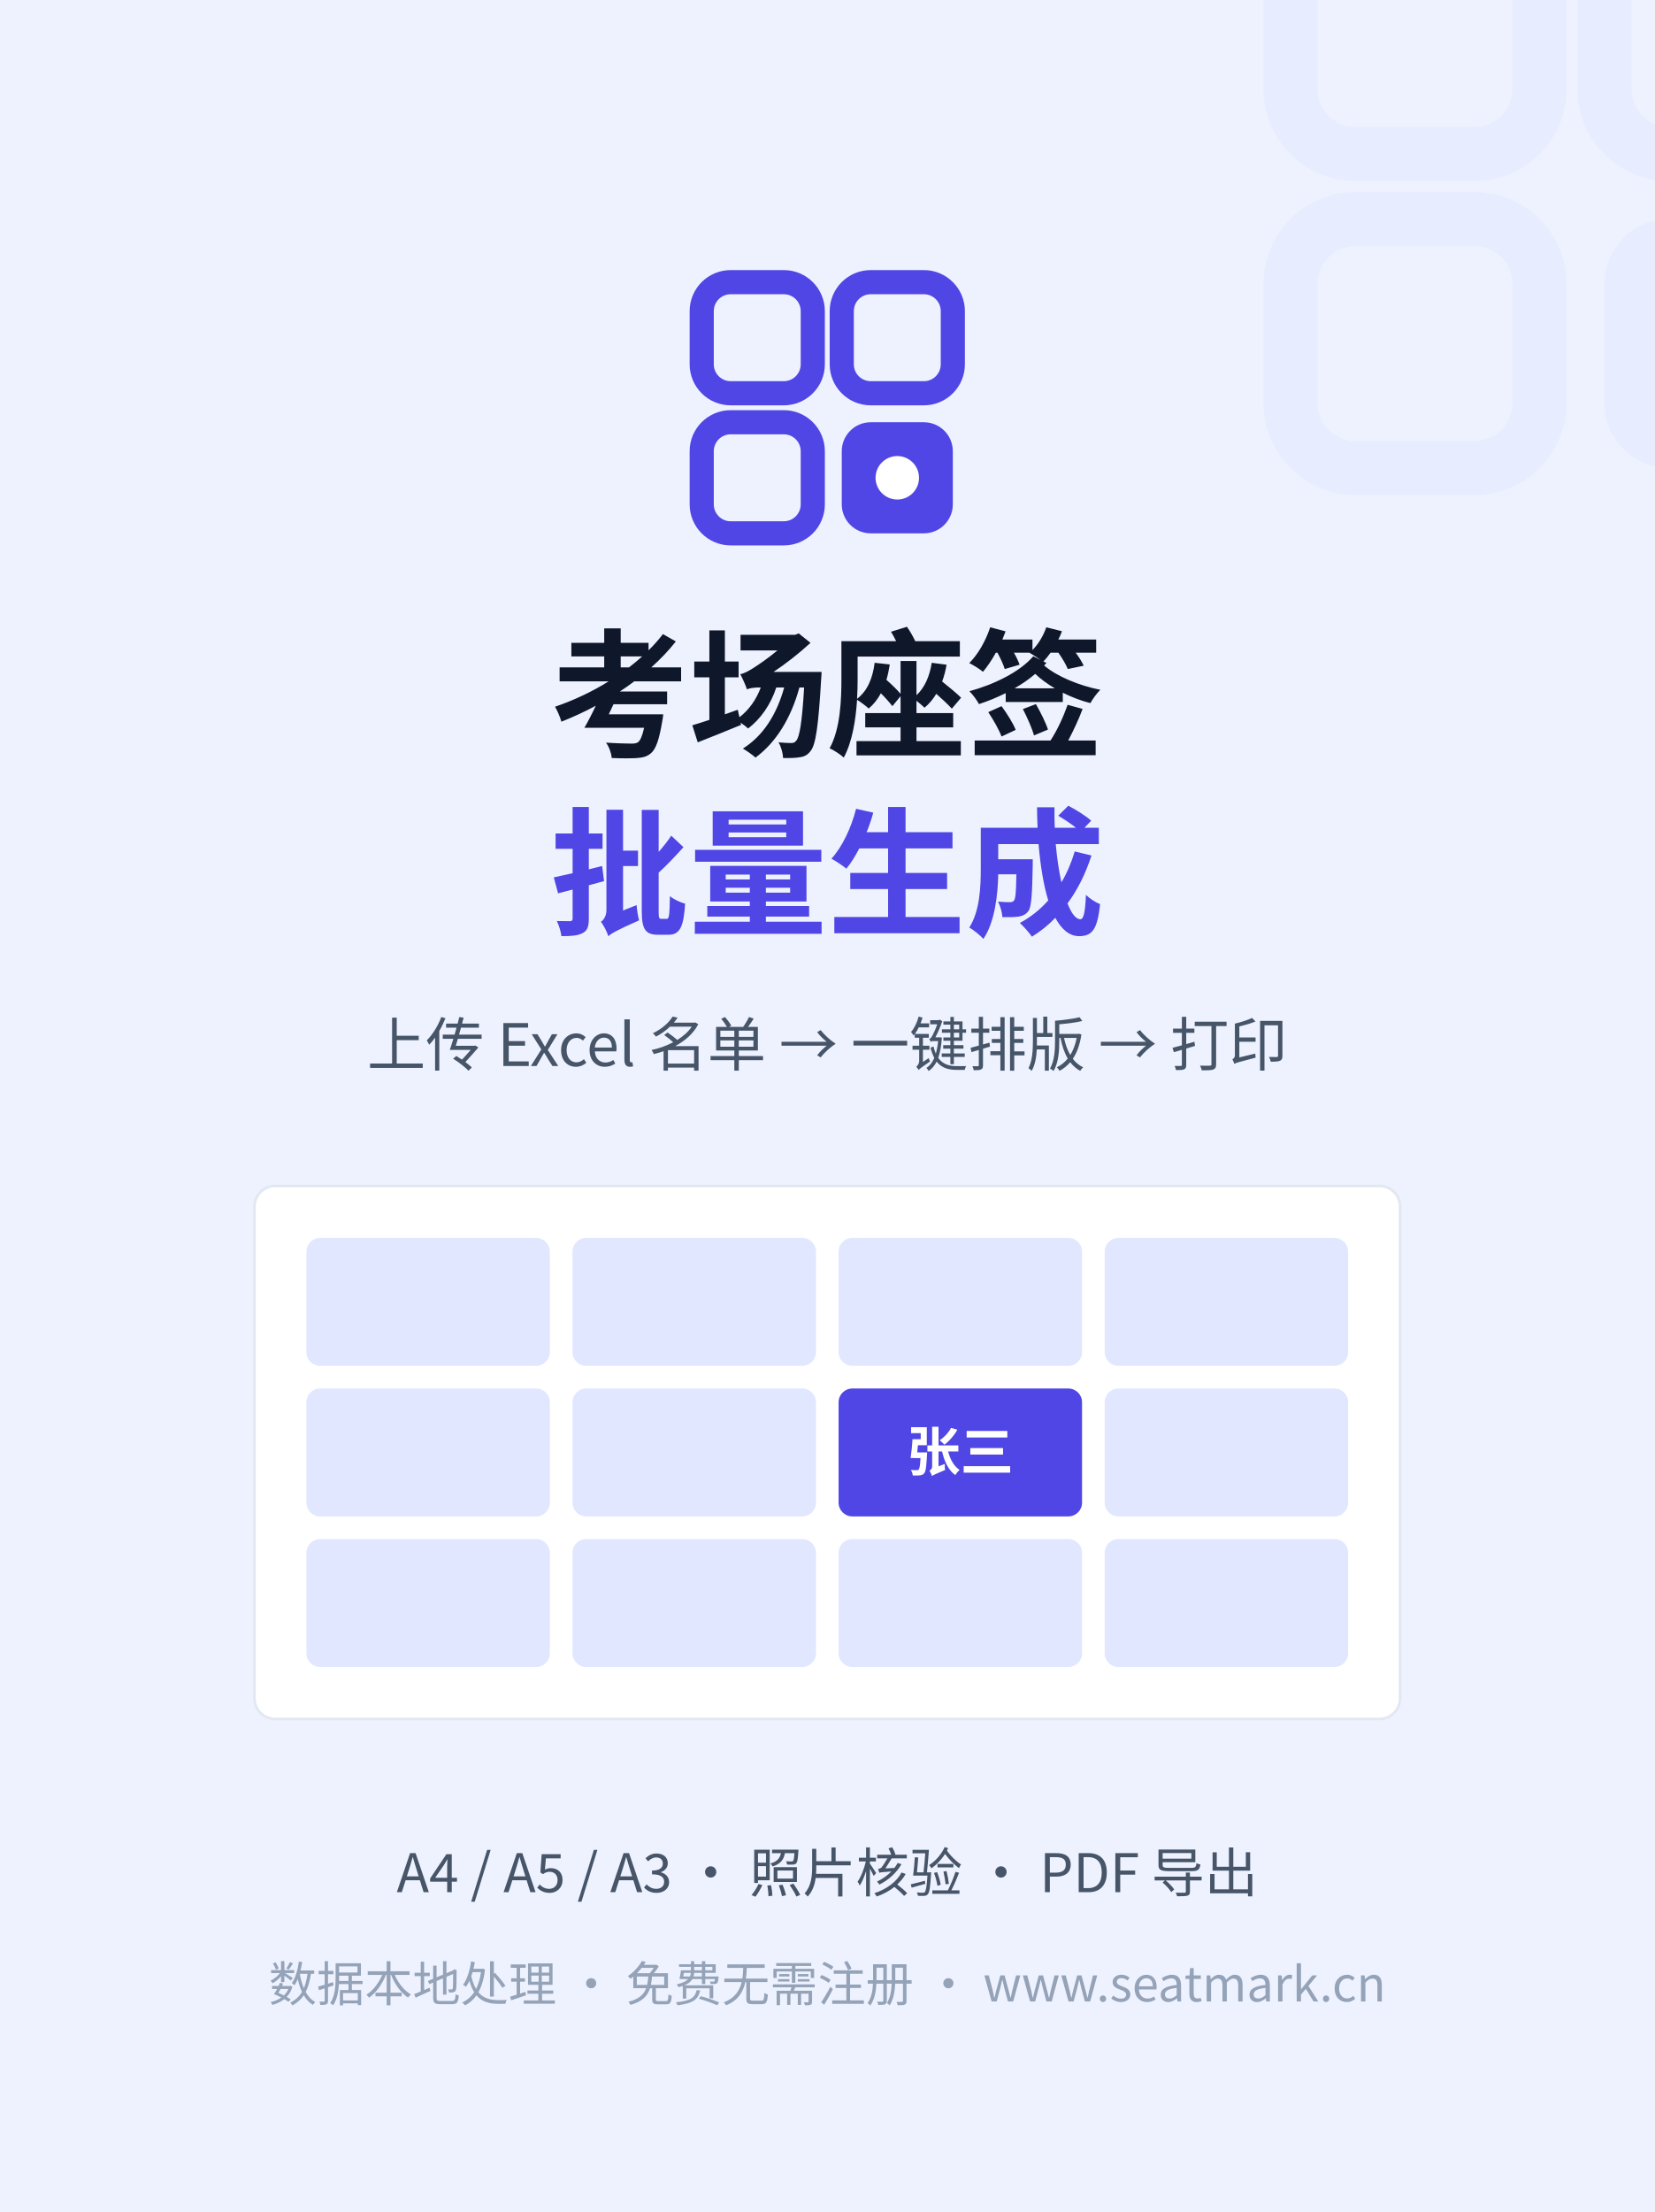
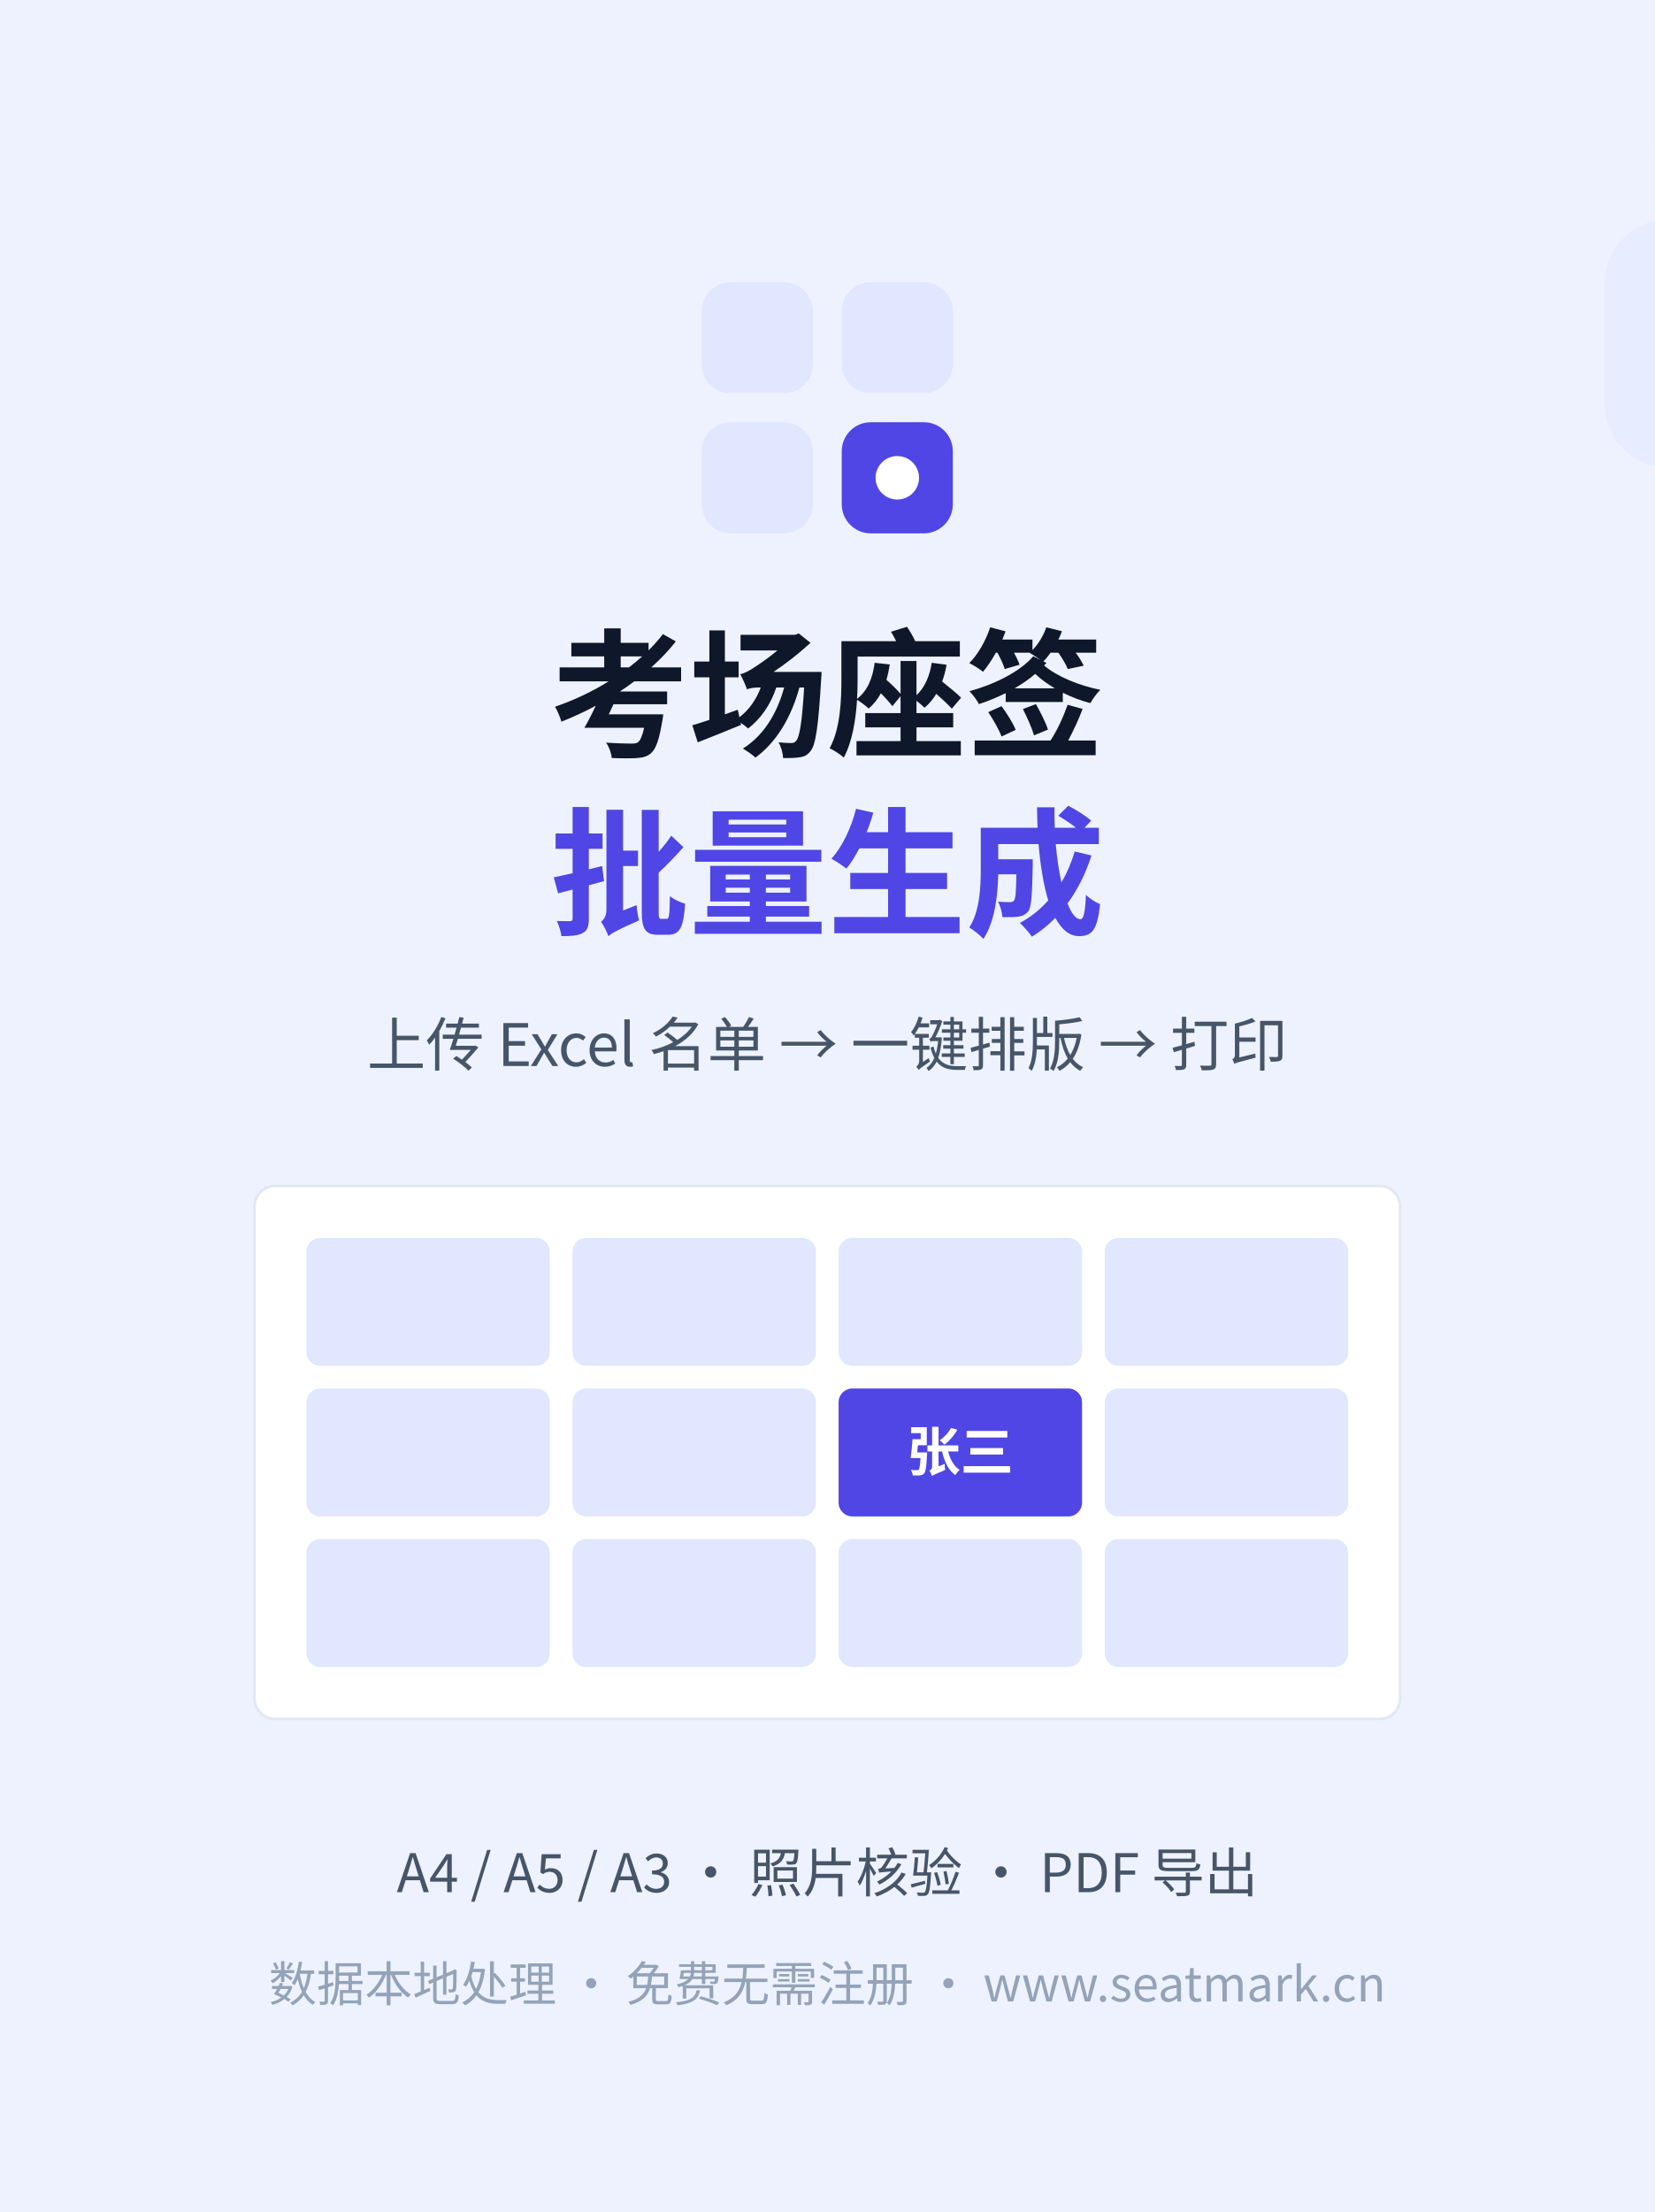
<svg xmlns="http://www.w3.org/2000/svg" width="1242" height="1660" viewBox="0 0 1242 1660" font-family="'Noto Sans CJK SC','PingFang SC','Microsoft YaHei',sans-serif">
  <rect width="1242" height="1660" fill="#eef2ff" />
  <g opacity="0.5">
    <g transform="translate(920,-120) scale(8.125)">
-       <rect x="6" y="6" width="23" height="23" rx="6" fill="none" stroke="#e0e7ff" stroke-width="5" />
-       <rect x="35" y="6" width="23" height="23" rx="6" fill="none" stroke="#e0e7ff" stroke-width="5" />
-       <rect x="6" y="35" width="23" height="23" rx="6" fill="none" stroke="#e0e7ff" stroke-width="5" />
+       <rect x="6" y="6" width="23" height="23" rx="6" fill="#eef2ff" />
+       <rect x="35" y="6" width="23" height="23" rx="6" fill="#eef2ff" />
+       <rect x="6" y="35" width="23" height="23" rx="6" fill="#eef2ff" />
      <rect x="35" y="35" width="23" height="23" rx="6" fill="#e0e7ff" />
      <circle cx="46.5" cy="46.5" r="4.5" fill="#eef2ff" />
    </g>
  </g>
  <g transform="translate(505,190) scale(3.625)">
-     <rect x="6" y="6" width="23" height="23" rx="6" fill="none" stroke="#4f46e5" stroke-width="5" />
-     <rect x="35" y="6" width="23" height="23" rx="6" fill="none" stroke="#4f46e5" stroke-width="5" />
-     <rect x="6" y="35" width="23" height="23" rx="6" fill="none" stroke="#4f46e5" stroke-width="5" />
+     <rect x="6" y="6" width="23" height="23" rx="6" fill="#e0e7ff" />
+     <rect x="35" y="6" width="23" height="23" rx="6" fill="#e0e7ff" />
+     <rect x="6" y="35" width="23" height="23" rx="6" fill="#e0e7ff" />
    <rect x="35" y="35" width="23" height="23" rx="6" fill="#4f46e5" />
    <circle cx="46.5" cy="46.5" r="4.5" fill="#fff" />
  </g>
  <text x="621" y="560" text-anchor="middle" font-size="104" font-weight="700" fill="#0f172a">考场座签</text>
  <text x="621" y="694" text-anchor="middle" font-size="104" font-weight="700" fill="#4f46e5">批量生成</text>
  <text x="621" y="800" text-anchor="middle" font-size="44" fill="#475569">上传 Excel 名单 → 一键排版 → 打印</text>
  <g transform="translate(191,890)">
    <rect width="860" height="400" rx="15.48" fill="#fff" stroke="#e2e8f0" stroke-width="2" />
    <rect x="39" y="39" width="182.75" height="96" rx="10.32" fill="#e0e7ff" />
    <rect x="238.75" y="39" width="182.75" height="96" rx="10.32" fill="#e0e7ff" />
    <rect x="438.5" y="39" width="182.75" height="96" rx="10.32" fill="#e0e7ff" />
    <rect x="638.25" y="39" width="182.75" height="96" rx="10.32" fill="#e0e7ff" />
    <rect x="39" y="152" width="182.75" height="96" rx="10.32" fill="#e0e7ff" />
    <rect x="238.75" y="152" width="182.75" height="96" rx="10.32" fill="#e0e7ff" />
    <rect x="438.5" y="152" width="182.75" height="96" rx="10.32" fill="#4f46e5" />
    <text x="529.875" y="214" text-anchor="middle" font-size="40" font-weight="700" fill="#fff">张三</text>
    <rect x="638.25" y="152" width="182.75" height="96" rx="10.32" fill="#e0e7ff" />
    <rect x="39" y="265" width="182.75" height="96" rx="10.32" fill="#e0e7ff" />
    <rect x="238.75" y="265" width="182.75" height="96" rx="10.32" fill="#e0e7ff" />
    <rect x="438.5" y="265" width="182.75" height="96" rx="10.32" fill="#e0e7ff" />
    <rect x="638.25" y="265" width="182.75" height="96" rx="10.32" fill="#e0e7ff" />
  </g>
  <text x="621" y="1420" text-anchor="middle" font-size="40" fill="#475569">A4 / A5 / A3 · 照片核验 · PDF 导出</text>
  <text x="621" y="1502" text-anchor="middle" font-size="36" fill="#94a3b8">数据本地处理 · 免费无需注册 · www.seatmark.cn</text>
</svg>
